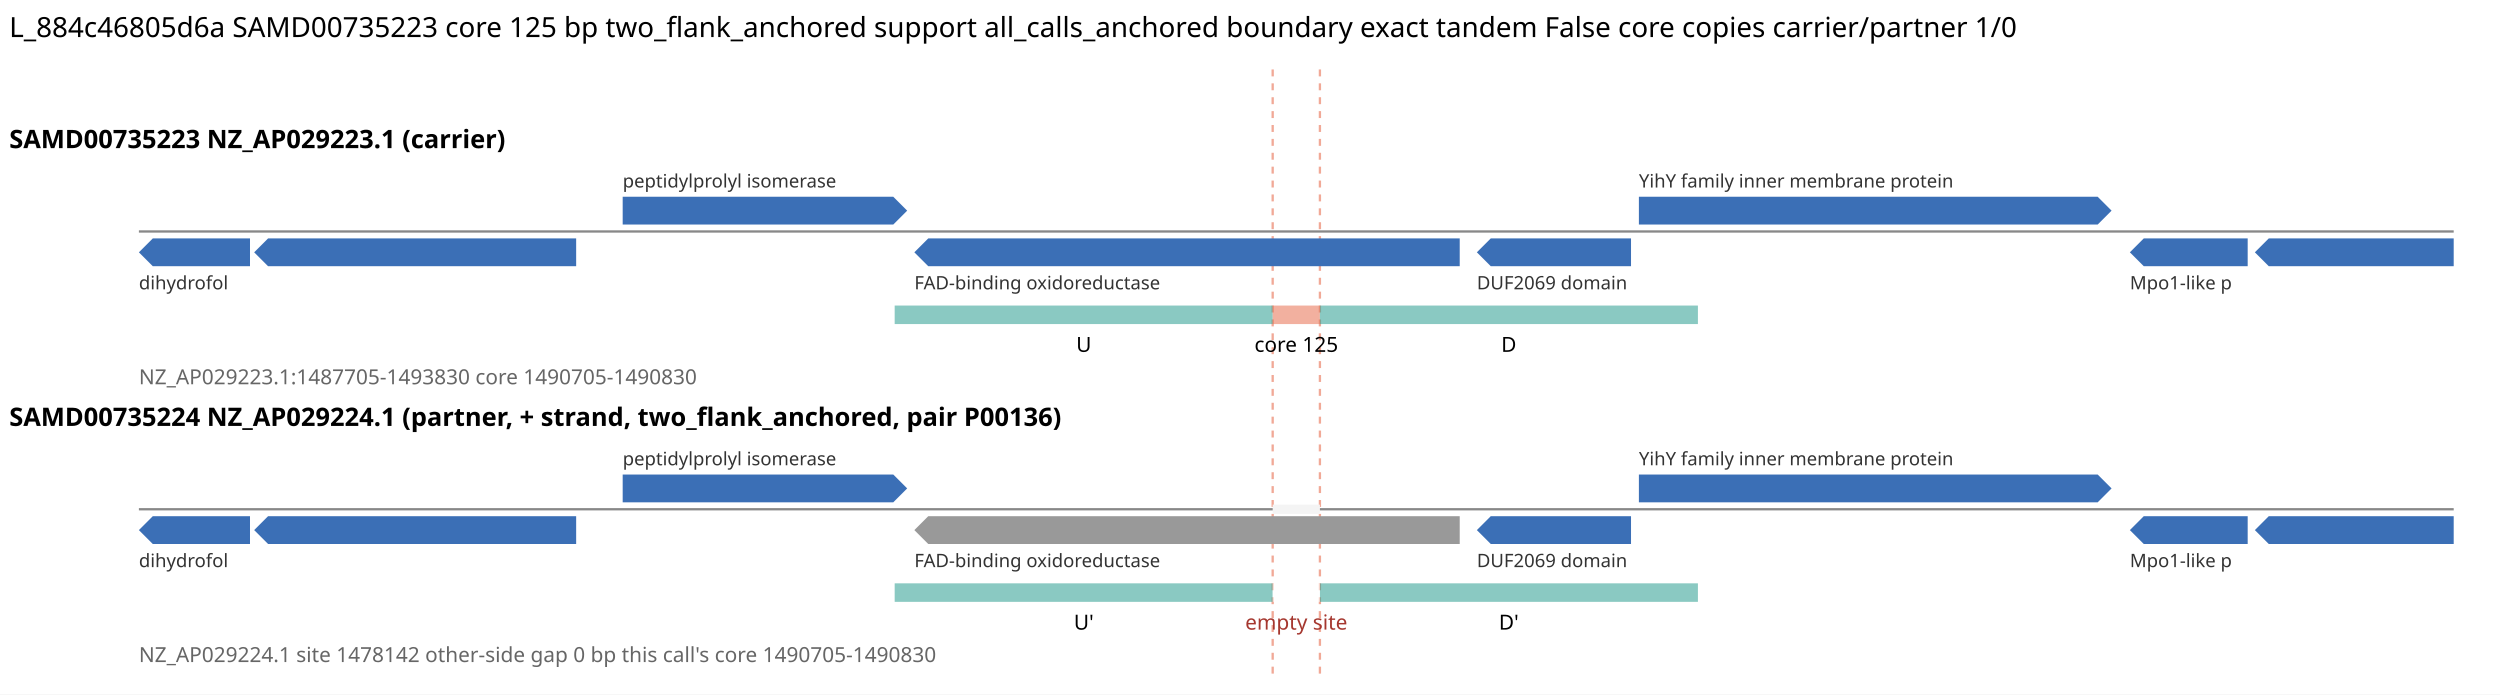
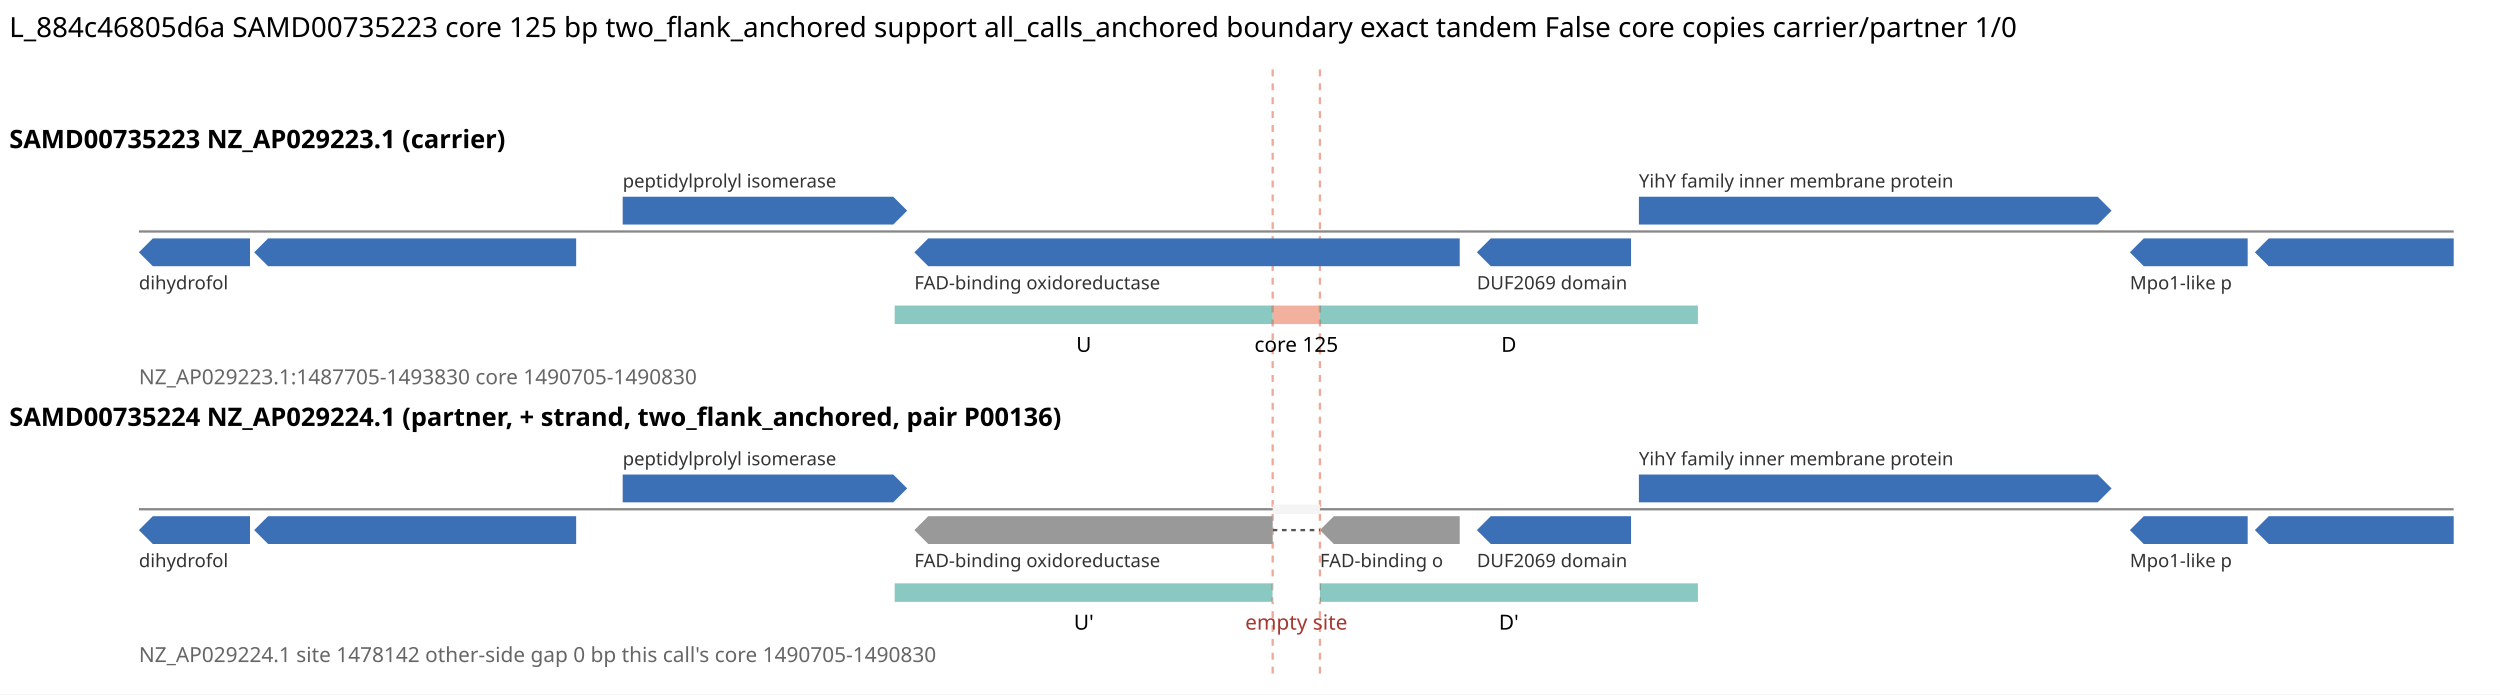
<svg xmlns="http://www.w3.org/2000/svg" width="1080" height="300" font-family="sans-serif">
  <rect width="100%" height="100%" fill="white" />
  <text x="4" y="16" font-size="12">L_884c46805d6a  SAMD00735223  core 125 bp  two_flank_anchored  support all_calls_anchored  boundary exact  tandem False  core copies carrier/partner 1/0</text>
  <line x1="549.8" y1="30" x2="549.8" y2="292" stroke="#e76f51" stroke-dasharray="3,3" opacity="0.6" />
  <line x1="570.2" y1="30" x2="570.2" y2="292" stroke="#e76f51" stroke-dasharray="3,3" opacity="0.6" />
  <text x="4" y="64" font-size="11" font-weight="bold">SAMD00735223 NZ_AP029223.1 (carrier)</text>
  <line x1="60" y1="100" x2="1060" y2="100" stroke="#888" />
  <rect x="386.5" y="132" width="163.3" height="8" fill="#2a9d8f" opacity="0.55" />
  <text x="468.2" y="152" font-size="9" text-anchor="middle">U</text>
  <rect x="549.8" y="132" width="20.4" height="8" fill="#e76f51" opacity="0.55" />
  <text x="560.0" y="152" font-size="9" text-anchor="middle">core 125</text>
  <rect x="570.2" y="132" width="163.3" height="8" fill="#2a9d8f" opacity="0.55" />
  <text x="651.8" y="152" font-size="9" text-anchor="middle">D</text>
  <polygon points="60.0,109 66.0,103 108.0,103 108.0,115 66.0,115" fill="#3b6fb6" />
  <text x="60.0" y="125" font-size="8" fill="#333">dihydrofol</text>
  <polygon points="109.8,109 115.8,103 248.9,103 248.9,115 115.8,115" fill="#3b6fb6" />
  <polygon points="269.0,85 385.9,85 391.9,91 385.9,97 269.0,97" fill="#3b6fb6" />
  <text x="269.0" y="81" font-size="8" fill="#333">peptidylprolyl isomerase</text>
  <polygon points="395.0,109 401.0,103 630.6,103 630.6,115 401.0,115" fill="#3b6fb6" />
  <text x="395.0" y="125" font-size="8" fill="#333">FAD-binding oxidoreductase</text>
  <polygon points="638.0,109 644.0,103 704.6,103 704.6,115 644.0,115" fill="#3b6fb6" />
  <text x="638.0" y="125" font-size="8" fill="#333">DUF2069 domain</text>
  <polygon points="708.0,85 906.2,85 912.2,91 906.2,97 708.0,97" fill="#3b6fb6" />
  <text x="708.0" y="81" font-size="8" fill="#333">YihY family inner membrane protein</text>
  <polygon points="920.1,109 926.1,103 971.0,103 971.0,115 926.1,115" fill="#3b6fb6" />
  <text x="920.1" y="125" font-size="8" fill="#333">Mpo1-like p</text>
  <polygon points="974.1,109 980.1,103 1060.0,103 1060.0,115 980.1,115" fill="#3b6fb6" />
  <text x="60" y="166" font-size="9" fill="#666">NZ_AP029223.1:1487705-1493830  core 1490705-1490830</text>
  <text x="4" y="184" font-size="11" font-weight="bold">SAMD00735224 NZ_AP029224.1 (partner, + strand, two_flank_anchored, pair P00136)</text>
  <line x1="60" y1="220" x2="1060" y2="220" stroke="#888" />
  <rect x="386.5" y="252" width="163.3" height="8" fill="#2a9d8f" opacity="0.55" />
  <text x="468.2" y="272" font-size="9" text-anchor="middle">U'</text>
  <rect x="570.2" y="252" width="163.3" height="8" fill="#2a9d8f" opacity="0.55" />
  <text x="651.8" y="272" font-size="9" text-anchor="middle">D'</text>
  <rect x="549.8" y="252" width="20.4" height="8" fill="#ffffff" opacity="0.55" />
  <polygon points="60.0,229 66.0,223 108.0,223 108.0,235 66.0,235" fill="#3b6fb6" />
  <text x="60.0" y="245" font-size="8" fill="#333">dihydrofol</text>
  <polygon points="109.8,229 115.8,223 248.9,223 248.9,235 115.8,235" fill="#3b6fb6" />
  <polygon points="269.0,205 385.9,205 391.9,211 385.9,217 269.0,217" fill="#3b6fb6" />
  <text x="269.0" y="201" font-size="8" fill="#333">peptidylprolyl isomerase</text>
-   <polygon points="395.0,229 401.0,223 630.6,223 630.6,235 401.0,235" fill="#999" />
+   <line x1="549.8" y1="229" x2="570.2" y2="229" stroke="#555" stroke-dasharray="2,2" />
+   <polygon points="395.0,229 401.0,223 549.8,223 549.8,235 401.0,235" fill="#999" />
  <text x="395.0" y="245" font-size="8" fill="#333">FAD-binding oxidoreductase</text>
+   <polygon points="570.2,229 576.2,223 630.6,223 630.6,235 576.2,235" fill="#999" />
+   <text x="570.2" y="245" font-size="8" fill="#333">FAD-binding o</text>
  <polygon points="638.0,229 644.0,223 704.6,223 704.6,235 644.0,235" fill="#3b6fb6" />
  <text x="638.0" y="245" font-size="8" fill="#333">DUF2069 domain</text>
  <polygon points="708.0,205 906.2,205 912.2,211 906.2,217 708.0,217" fill="#3b6fb6" />
  <text x="708.0" y="201" font-size="8" fill="#333">YihY family inner membrane protein</text>
  <polygon points="920.1,229 926.1,223 971.0,223 971.0,235 926.1,235" fill="#3b6fb6" />
  <text x="920.1" y="245" font-size="8" fill="#333">Mpo1-like p</text>
  <polygon points="974.1,229 980.1,223 1060.0,223 1060.0,235 980.1,235" fill="#3b6fb6" />
  <text x="60" y="286" font-size="9" fill="#666">NZ_AP029224.1 site 1478142  other-side gap 0 bp  this call's core 1490705-1490830</text>
  <rect x="549.8" y="218" width="20.4" height="4" fill="#f4f4f4" />
  <text x="560.0" y="272" font-size="9" text-anchor="middle" fill="#a5372f">empty site</text>
</svg>
